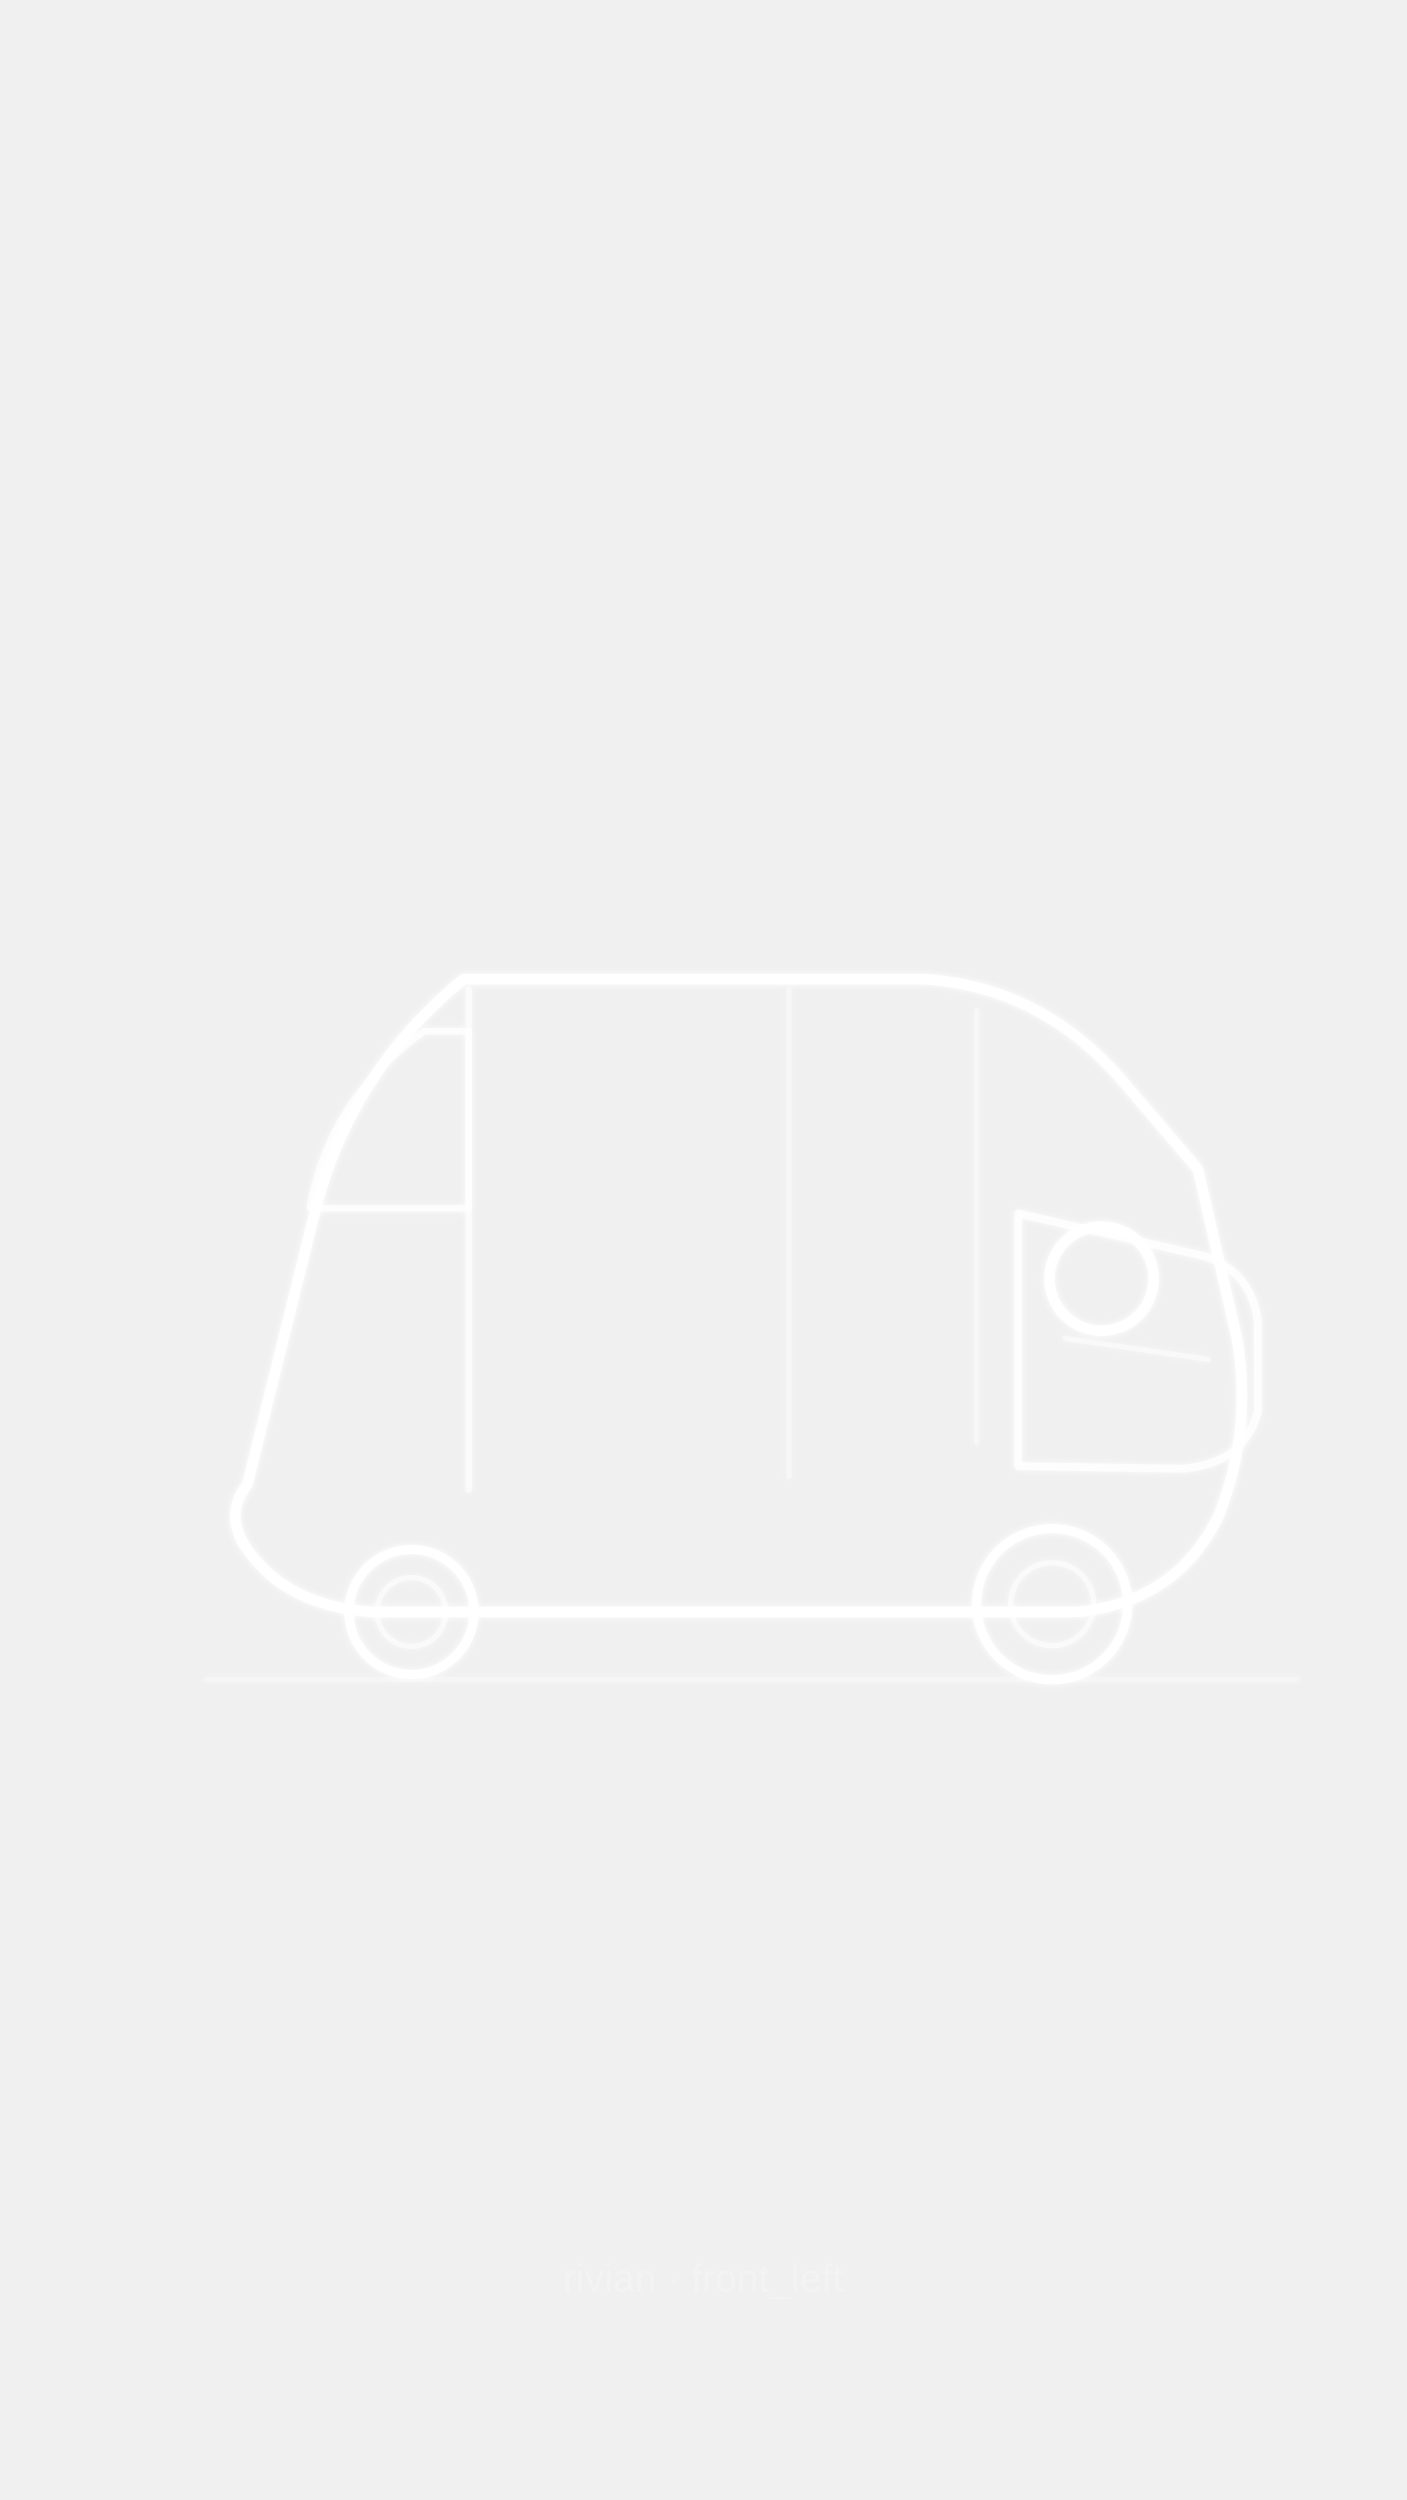
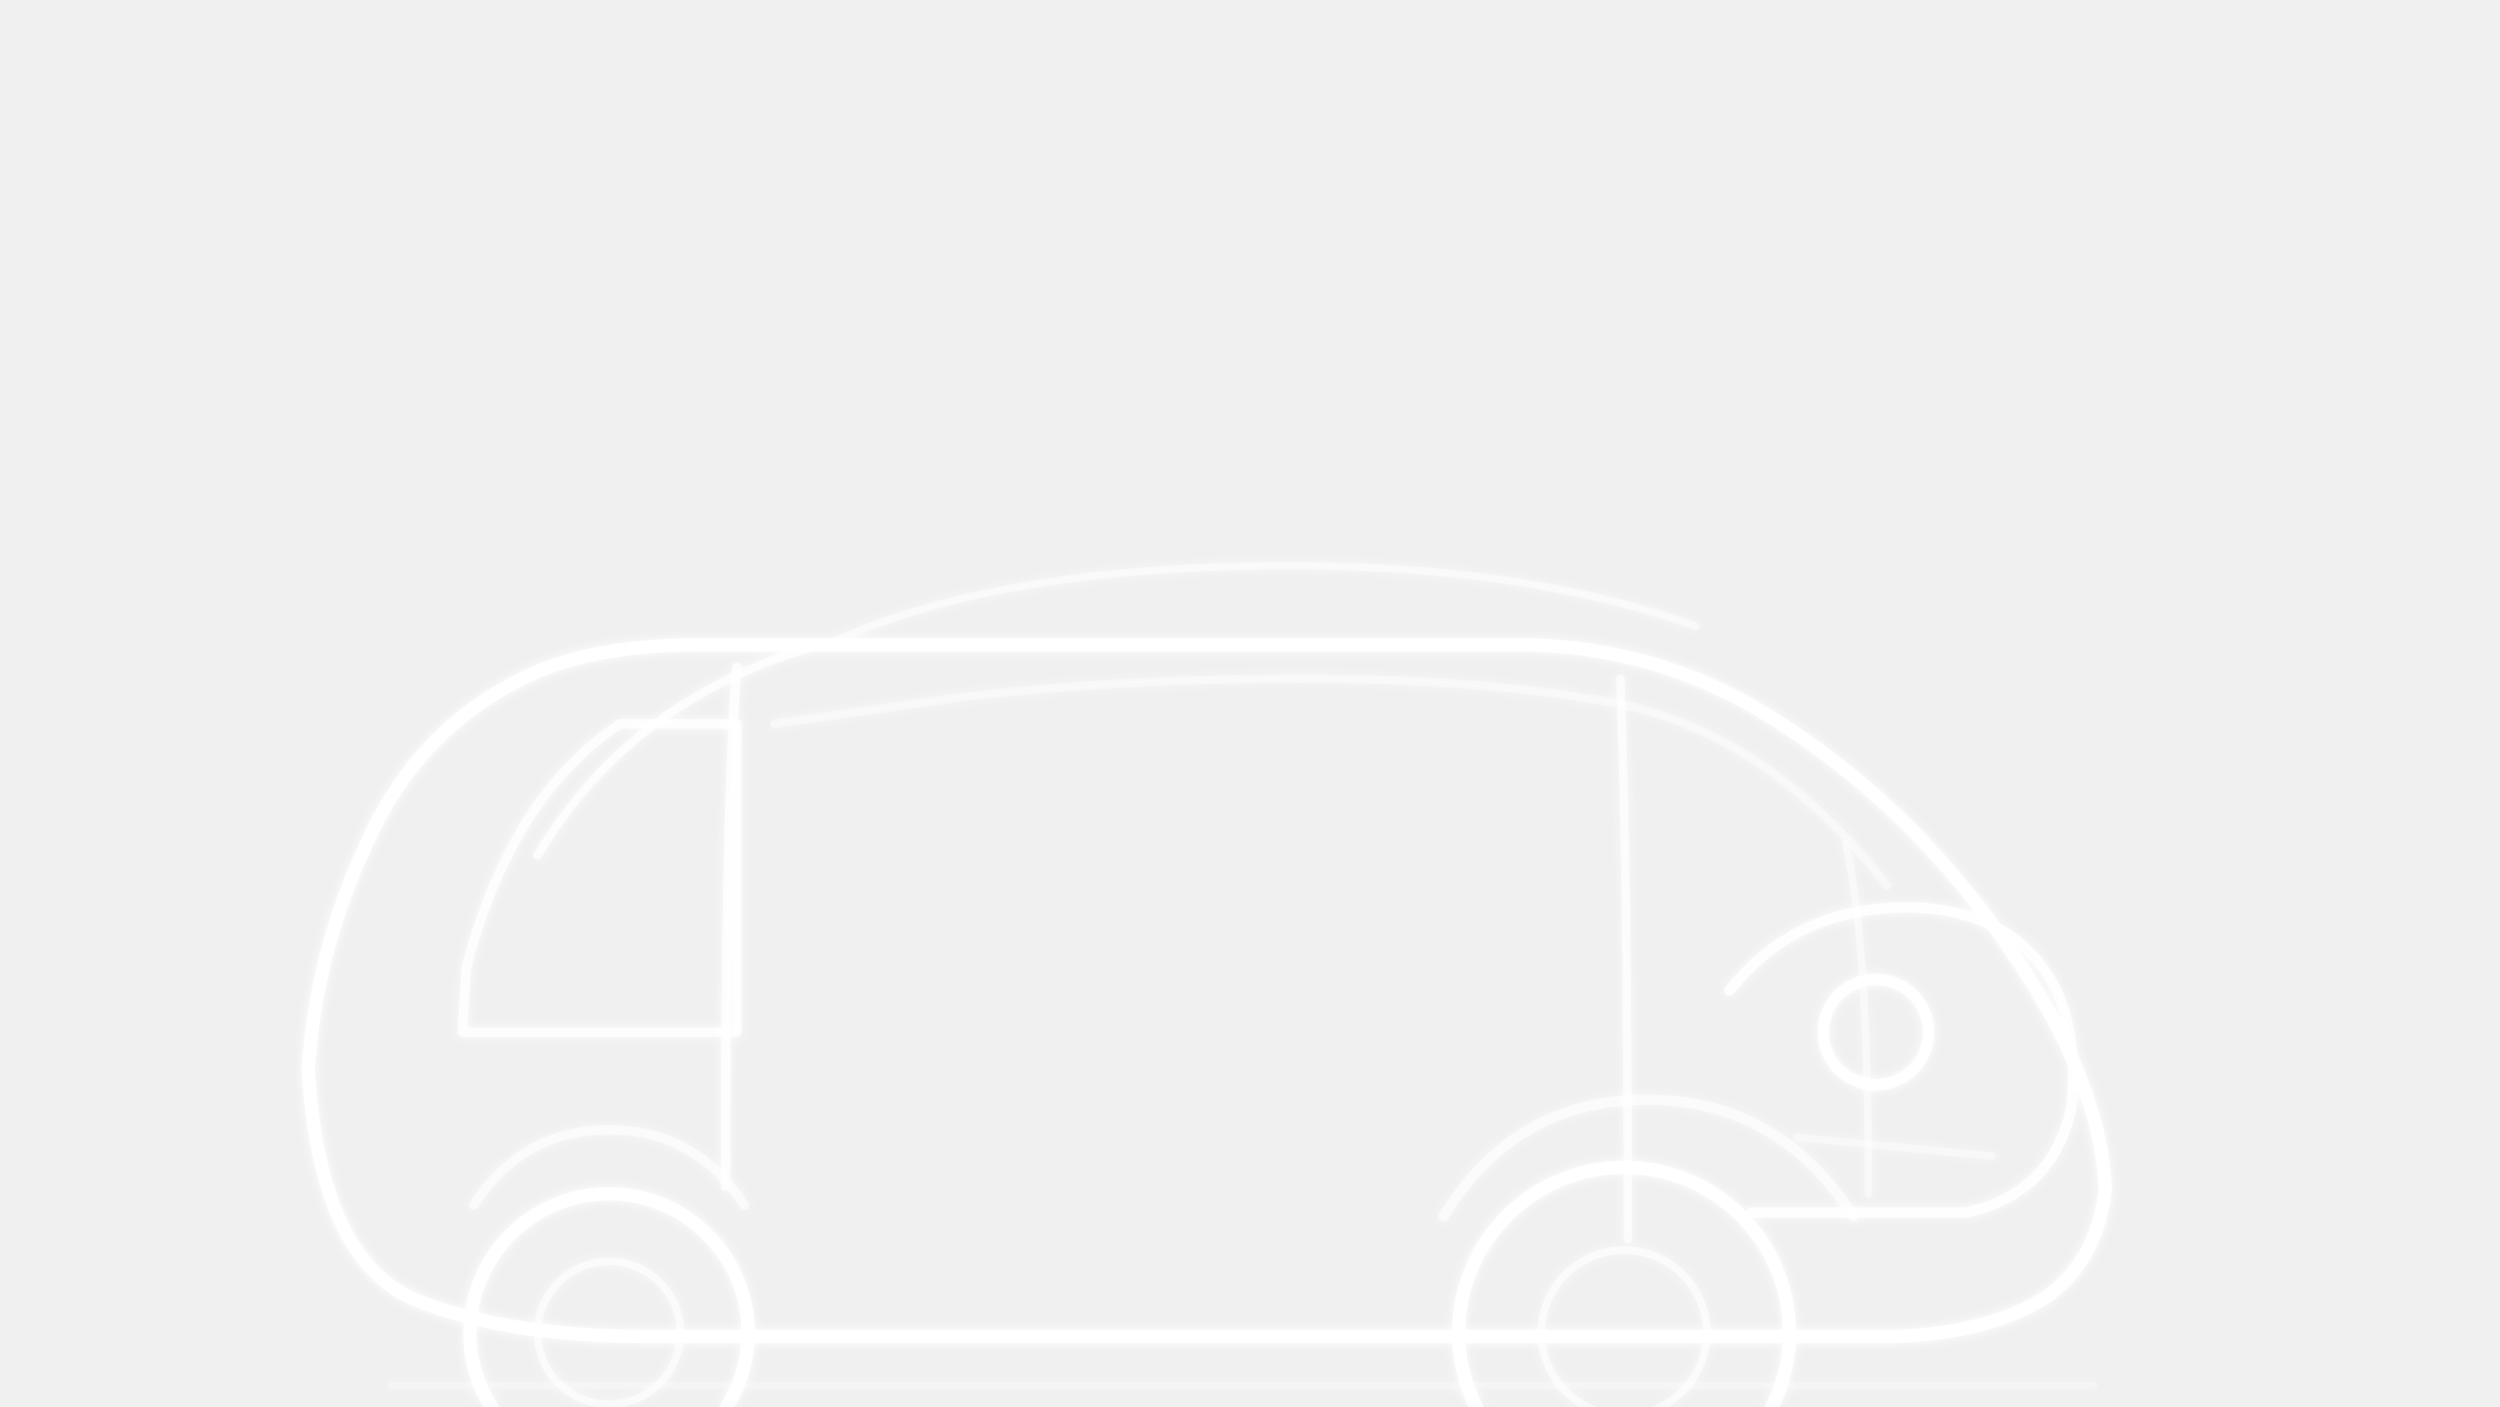
- <svg xmlns="http://www.w3.org/2000/svg" width="1080" height="1920" viewBox="0 0 1080 1920">
+ <svg xmlns="http://www.w3.org/2000/svg" width="1920" height="1080" viewBox="0 0 1330 730">
  <defs>
    <filter id="glow" x="-20%" y="-20%" width="140%" height="140%">
-       <feGaussianBlur stdDeviation="2.5" result="coloredBlur" />
+       <feGaussianBlur stdDeviation="2.6" result="coloredBlur" />
      <feMerge>
        <feMergeNode in="coloredBlur" />
        <feMergeNode in="SourceGraphic" />
      </feMerge>
    </filter>
  </defs>
  <rect width="100%" height="100%" fill="none" />
-   <g stroke="#FFFFFF" fill="none" stroke-linecap="round" stroke-linejoin="round" filter="url(#glow)">
-     <path d="M190 1140 L242 930 Q270 822 356 752 L710 752 Q800 758 862 830 L920 898 L950 1028 Q962 1098 936 1164 Q904 1230 828 1238 L286 1238 Q228 1234 198 1200 Q168 1168 190 1140 Z" stroke-width="8" />
-     <path d="M360 760 L360 1144" stroke-width="5" opacity="0.55" />
-     <path d="M606 760 L606 1134" stroke-width="4" opacity="0.35" />
-     <path d="M750 776 L750 1108" stroke-width="4" opacity="0.35" />
-     <path d="M238 928 Q252 844 326 792 L360 792 L360 928 Z" stroke-width="5" opacity="0.7" />
-     <path d="M782 932 L922 964 Q960 974 966 1014 L966 1084 Q956 1124 908 1128 L782 1126 Z" stroke-width="6" opacity="0.75" />
-     <circle cx="846" cy="982" r="40" stroke-width="8" />
-     <circle cx="876" cy="982" r="40" stroke-width="8" opacity="0" />
-     <path d="M818 1028 L928 1044" stroke-width="4" opacity="0.45" />
-     <circle cx="316" cy="1238" r="48" stroke-width="7" opacity="0.95" />
-     <circle cx="316" cy="1238" r="26.4" stroke-width="4" opacity="0.55" />
-     <circle cx="808" cy="1232" r="58" stroke-width="7" opacity="0.95" />
-     <circle cx="808" cy="1232" r="31.9" stroke-width="4" opacity="0.55" />
-     <path d="M158 1290 L996 1290" stroke-width="4" opacity="0.25" />
-   </g>
-   <g fill="#FFFFFF" opacity="0.20" font-family="Arial, Helvetica, sans-serif" font-size="30">
-     <text x="540" y="1760" text-anchor="middle">rivian · front_left</text>
+   <g fill="none" stroke="#FFFFFF" stroke-linecap="round" stroke-linejoin="round" filter="url(#glow)" transform="translate(80 110)">
+     <path d="M84 450          Q88 388 114 332          Q140 272 194 244          Q230 224 292 224          H734          Q802 226 858 260          Q934 306 988 384          Q1038 456 1040 514          Q1036 550 1010 570          Q980 590 928 592          H266          Q188 592 140 572          Q90 550 84 450 Z" stroke-width="7" />
+     <path d="M206 336          Q256 252 356 224" stroke-width="4.5" opacity="0.72" />
+     <path d="M360 224          Q444 184 592 182          Q726 180 822 214" stroke-width="4" opacity="0.5" />
+     <path d="M312 236          Q306 308 306 512" stroke-width="5" opacity="0.76" />
+     <path d="M782 242          Q786 344 786 540" stroke-width="4.5" opacity="0.64" />
+     <path d="M902 330          Q914 382 914 516" stroke-width="4" opacity="0.44" />
+     <path d="M168 396          Q192 304 250 266          H312          V430          H166 Z" stroke-width="5" opacity="0.78" />
+     <path d="M332 266          L430 252          Q514 242 612 242          Q706 242 774 254          Q858 268 924 352" stroke-width="4.5" opacity="0.42" />
+     <path d="M840 408          Q878 360 944 364          Q992 368 1012 404          Q1026 430 1022 470          Q1012 516 966 526          H852" stroke-width="5.5" opacity="0.84" />
+     <circle cx="918" cy="430" r="28" stroke-width="6.2" opacity="0.92" />
+     <path d="M876 486 L980 496" stroke-width="4" opacity="0.4" />
+     <path d="M172 522          Q198 482 244 482          Q290 482 316 522" stroke-width="5" opacity="0.56" />
+     <path d="M688 528          Q726 466 796 466          Q866 466 906 528" stroke-width="5.5" opacity="0.56" />
+     <circle cx="244" cy="590" r="74" stroke-width="7" opacity="0.96" />
+     <circle cx="244" cy="590" r="38" stroke-width="4" opacity="0.58" />
+     <circle cx="784" cy="590" r="88" stroke-width="7" opacity="0.96" />
+     <circle cx="784" cy="590" r="44" stroke-width="4" opacity="0.58" />
+     <path d="M128 618          H1034" stroke-width="3.5" opacity="0.24" />
  </g>
</svg>
